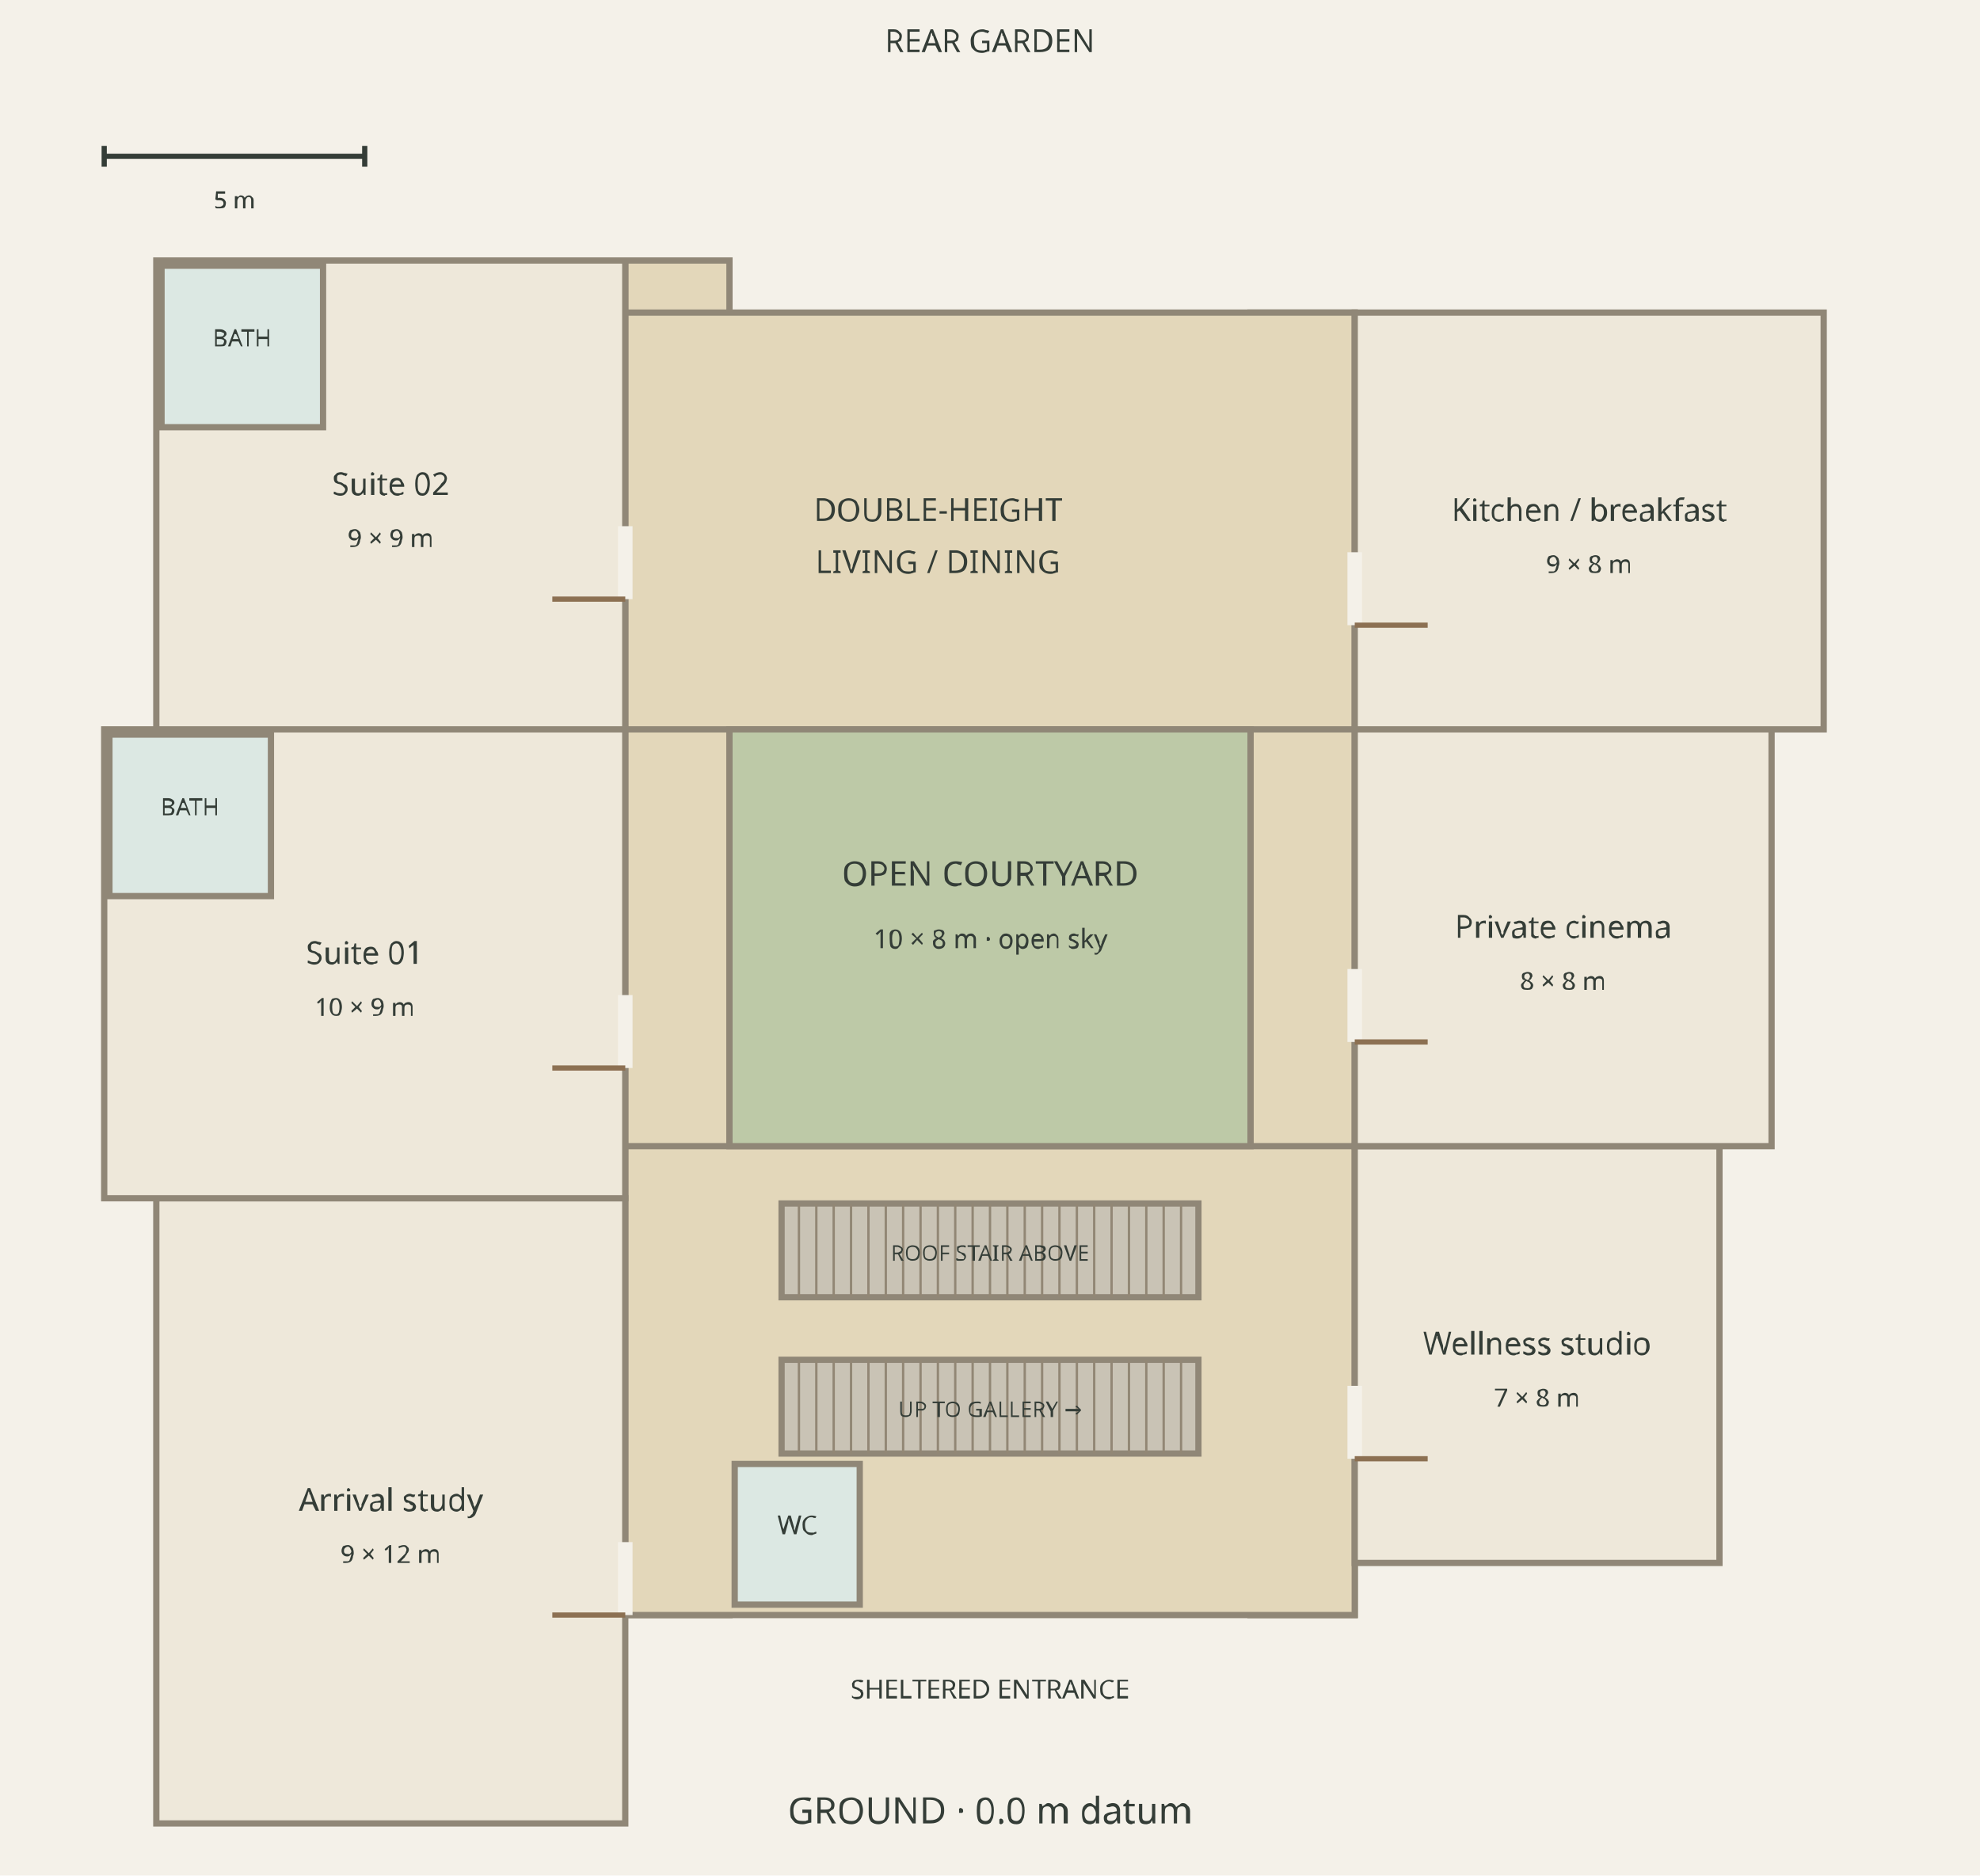
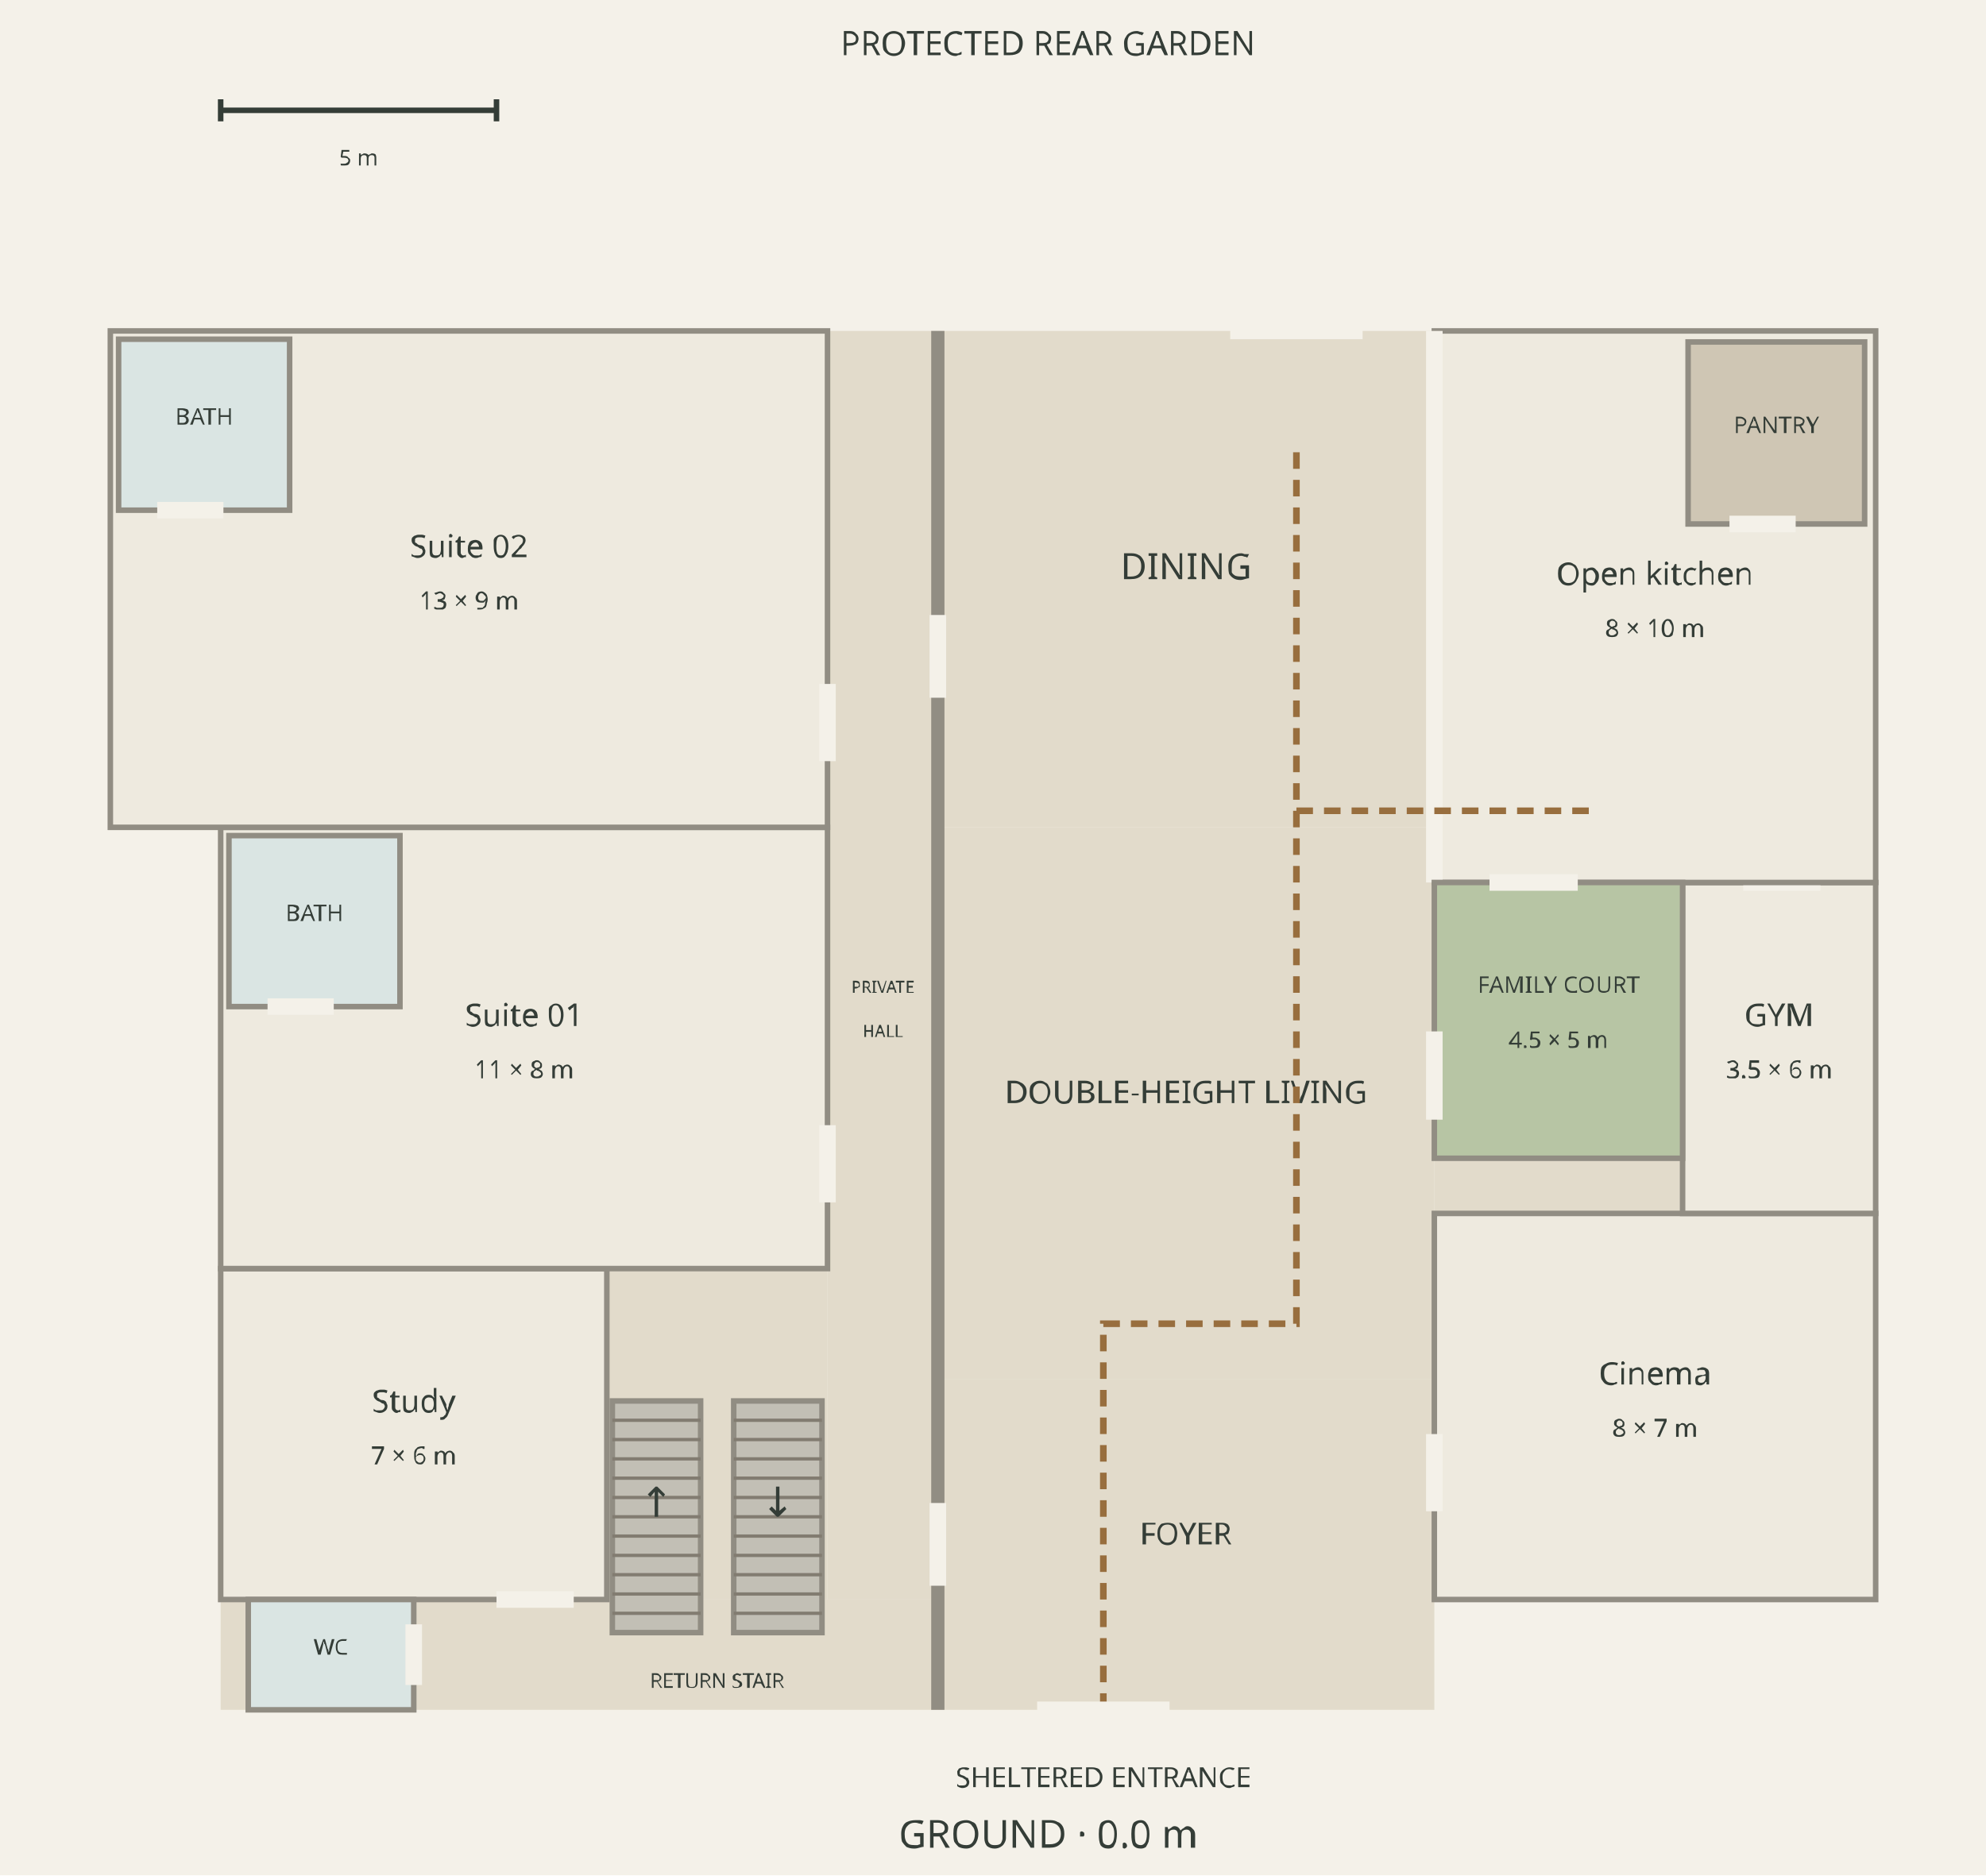
- <svg xmlns="http://www.w3.org/2000/svg" viewBox="-19 -28 38 36" role="img" aria-label="Ground floor concept plan; rear garden at top">
-   <rect x="-19" y="-28" width="38" height="36" fill="#f4f1e9" />
-   <rect x="-7" y="-23" width="2" height="26" fill="#e3d7ba" stroke="#908777" stroke-width="0.12" />
-   <rect x="5" y="-22" width="2" height="25" fill="#e3d7ba" stroke="#908777" stroke-width="0.12" />
-   <rect x="-7" y="-6" width="14" height="9" fill="#e3d7ba" stroke="#908777" stroke-width="0.12" />
-   <rect x="-7" y="-22" width="14" height="8" fill="#e3d7ba" stroke="#908777" stroke-width="0.12" />
-   <rect x="-5" y="-14" width="10" height="8" fill="#bdc9a7" stroke="#908777" stroke-width="0.12" />
-   <text x="0" y="-11" text-anchor="middle" font-family="system-ui,sans-serif" font-size="0.65" fill="#343d37">OPEN COURTYARD</text>
-   <text x="0" y="-9.8" text-anchor="middle" font-family="system-ui,sans-serif" font-size="0.5" fill="#343d37">10 × 8 m · open sky</text>
-   <text x="-1" y="-18" text-anchor="middle" font-family="system-ui,sans-serif" font-size="0.6" fill="#343d37">DOUBLE-HEIGHT</text>
-   <text x="-1" y="-17" text-anchor="middle" font-family="system-ui,sans-serif" font-size="0.6" fill="#343d37">LIVING / DINING</text>
-   <rect x="-16" y="-5" width="9" height="12" fill="#eee8da" stroke="#908777" stroke-width="0.12" />
-   <text x="-11.5" y="1" text-anchor="middle" font-family="system-ui,sans-serif" font-size="0.6" fill="#343d37">Arrival study</text>
-   <text x="-11.5" y="2" text-anchor="middle" font-family="system-ui,sans-serif" font-size="0.48" fill="#343d37">9 × 12 m</text>
-   <path d="M -7 3 v -1.4" stroke="#f4f1e9" stroke-width=".28" />
-   <path d="M -7 3 h -1.4" stroke="#8c7052" stroke-width=".1" />
-   <rect x="-17" y="-14" width="10" height="9" fill="#eee8da" stroke="#908777" stroke-width="0.12" />
-   <text x="-12" y="-9.5" text-anchor="middle" font-family="system-ui,sans-serif" font-size="0.6" fill="#343d37">Suite 01</text>
-   <text x="-12" y="-8.5" text-anchor="middle" font-family="system-ui,sans-serif" font-size="0.48" fill="#343d37">10 × 9 m</text>
-   <rect x="-16.9" y="-13.9" width="3.1" height="3.1" fill="#dce8e3" stroke="#908777" stroke-width="0.12" />
-   <text x="-15.35" y="-12.35" text-anchor="middle" font-family="system-ui,sans-serif" font-size="0.45" fill="#343d37">BATH</text>
-   <path d="M -7 -7.5 v -1.4" stroke="#f4f1e9" stroke-width=".28" />
-   <path d="M -7 -7.5 h -1.4" stroke="#8c7052" stroke-width=".1" />
-   <rect x="-16" y="-23" width="9" height="9" fill="#eee8da" stroke="#908777" stroke-width="0.12" />
-   <text x="-11.5" y="-18.5" text-anchor="middle" font-family="system-ui,sans-serif" font-size="0.6" fill="#343d37">Suite 02</text>
-   <text x="-11.5" y="-17.5" text-anchor="middle" font-family="system-ui,sans-serif" font-size="0.48" fill="#343d37">9 × 9 m</text>
-   <rect x="-15.9" y="-22.9" width="3.1" height="3.1" fill="#dce8e3" stroke="#908777" stroke-width="0.12" />
-   <text x="-14.35" y="-21.35" text-anchor="middle" font-family="system-ui,sans-serif" font-size="0.45" fill="#343d37">BATH</text>
-   <path d="M -7 -16.5 v -1.4" stroke="#f4f1e9" stroke-width=".28" />
-   <path d="M -7 -16.5 h -1.4" stroke="#8c7052" stroke-width=".1" />
-   <rect x="7" y="-6" width="7" height="8" fill="#eee8da" stroke="#908777" stroke-width="0.12" />
-   <text x="10.5" y="-2" text-anchor="middle" font-family="system-ui,sans-serif" font-size="0.6" fill="#343d37">Wellness studio</text>
-   <text x="10.5" y="-1" text-anchor="middle" font-family="system-ui,sans-serif" font-size="0.48" fill="#343d37">7 × 8 m</text>
-   <path d="M 7 0 v -1.4" stroke="#f4f1e9" stroke-width=".28" />
-   <path d="M 7 0 h 1.4" stroke="#8c7052" stroke-width=".1" />
-   <rect x="7" y="-14" width="8" height="8" fill="#eee8da" stroke="#908777" stroke-width="0.12" />
-   <text x="11" y="-10" text-anchor="middle" font-family="system-ui,sans-serif" font-size="0.6" fill="#343d37">Private cinema</text>
-   <text x="11" y="-9" text-anchor="middle" font-family="system-ui,sans-serif" font-size="0.48" fill="#343d37">8 × 8 m</text>
-   <path d="M 7 -8 v -1.4" stroke="#f4f1e9" stroke-width=".28" />
-   <path d="M 7 -8 h 1.4" stroke="#8c7052" stroke-width=".1" />
-   <rect x="7" y="-22" width="9" height="8" fill="#eee8da" stroke="#908777" stroke-width="0.12" />
-   <text x="11.5" y="-18" text-anchor="middle" font-family="system-ui,sans-serif" font-size="0.6" fill="#343d37">Kitchen / breakfast</text>
-   <text x="11.5" y="-17" text-anchor="middle" font-family="system-ui,sans-serif" font-size="0.48" fill="#343d37">9 × 8 m</text>
-   <path d="M 7 -16 v -1.4" stroke="#f4f1e9" stroke-width=".28" />
-   <path d="M 7 -16 h 1.4" stroke="#8c7052" stroke-width=".1" />
-   <rect x="-4.9" y="0.1" width="2.4" height="2.7" fill="#dce8e3" stroke="#908777" stroke-width="0.12" />
-   <text x="-3.7" y="1.45" text-anchor="middle" font-family="system-ui,sans-serif" font-size="0.5" fill="#343d37">WC</text>
-   <rect x="-4" y="-1.9" width="8" height="1.8" fill="#c9c3b5" stroke="#908777" stroke-width="0.12" />
-   <path d="M -3.667 -1.9 v 1.8" stroke="#928775" stroke-width=".045" />
-   <path d="M -3.333 -1.9 v 1.8" stroke="#928775" stroke-width=".045" />
-   <path d="M -3 -1.9 v 1.8" stroke="#928775" stroke-width=".045" />
-   <path d="M -2.667 -1.9 v 1.8" stroke="#928775" stroke-width=".045" />
-   <path d="M -2.333 -1.9 v 1.8" stroke="#928775" stroke-width=".045" />
-   <path d="M -2 -1.9 v 1.8" stroke="#928775" stroke-width=".045" />
-   <path d="M -1.667 -1.9 v 1.8" stroke="#928775" stroke-width=".045" />
-   <path d="M -1.333 -1.9 v 1.8" stroke="#928775" stroke-width=".045" />
-   <path d="M -1 -1.9 v 1.8" stroke="#928775" stroke-width=".045" />
-   <path d="M -0.667 -1.9 v 1.8" stroke="#928775" stroke-width=".045" />
-   <path d="M -0.333 -1.9 v 1.8" stroke="#928775" stroke-width=".045" />
-   <path d="M 0 -1.9 v 1.8" stroke="#928775" stroke-width=".045" />
-   <path d="M 0.333 -1.9 v 1.8" stroke="#928775" stroke-width=".045" />
-   <path d="M 0.667 -1.9 v 1.8" stroke="#928775" stroke-width=".045" />
-   <path d="M 1 -1.9 v 1.8" stroke="#928775" stroke-width=".045" />
-   <path d="M 1.333 -1.9 v 1.8" stroke="#928775" stroke-width=".045" />
-   <path d="M 1.667 -1.9 v 1.8" stroke="#928775" stroke-width=".045" />
-   <path d="M 2 -1.9 v 1.8" stroke="#928775" stroke-width=".045" />
-   <path d="M 2.333 -1.9 v 1.8" stroke="#928775" stroke-width=".045" />
-   <path d="M 2.667 -1.9 v 1.8" stroke="#928775" stroke-width=".045" />
-   <path d="M 3 -1.9 v 1.8" stroke="#928775" stroke-width=".045" />
-   <path d="M 3.333 -1.9 v 1.8" stroke="#928775" stroke-width=".045" />
-   <path d="M 3.667 -1.9 v 1.8" stroke="#928775" stroke-width=".045" />
-   <text x="0" y="-0.8" text-anchor="middle" font-family="system-ui,sans-serif" font-size="0.42" fill="#343d37">UP TO GALLERY →</text>
-   <rect x="-4" y="-4.9" width="8" height="1.8" fill="#c9c3b5" stroke="#908777" stroke-width="0.12" />
-   <path d="M -3.667 -4.9 v 1.8" stroke="#928775" stroke-width=".045" />
-   <path d="M -3.333 -4.9 v 1.8" stroke="#928775" stroke-width=".045" />
-   <path d="M -3 -4.9 v 1.8" stroke="#928775" stroke-width=".045" />
-   <path d="M -2.667 -4.9 v 1.8" stroke="#928775" stroke-width=".045" />
-   <path d="M -2.333 -4.9 v 1.8" stroke="#928775" stroke-width=".045" />
-   <path d="M -2 -4.9 v 1.8" stroke="#928775" stroke-width=".045" />
-   <path d="M -1.667 -4.9 v 1.8" stroke="#928775" stroke-width=".045" />
-   <path d="M -1.333 -4.9 v 1.8" stroke="#928775" stroke-width=".045" />
-   <path d="M -1 -4.9 v 1.8" stroke="#928775" stroke-width=".045" />
-   <path d="M -0.667 -4.9 v 1.8" stroke="#928775" stroke-width=".045" />
-   <path d="M -0.333 -4.9 v 1.8" stroke="#928775" stroke-width=".045" />
-   <path d="M 0 -4.9 v 1.8" stroke="#928775" stroke-width=".045" />
-   <path d="M 0.333 -4.9 v 1.8" stroke="#928775" stroke-width=".045" />
-   <path d="M 0.667 -4.9 v 1.8" stroke="#928775" stroke-width=".045" />
-   <path d="M 1 -4.9 v 1.8" stroke="#928775" stroke-width=".045" />
-   <path d="M 1.333 -4.9 v 1.8" stroke="#928775" stroke-width=".045" />
-   <path d="M 1.667 -4.9 v 1.8" stroke="#928775" stroke-width=".045" />
-   <path d="M 2 -4.9 v 1.8" stroke="#928775" stroke-width=".045" />
-   <path d="M 2.333 -4.9 v 1.8" stroke="#928775" stroke-width=".045" />
-   <path d="M 2.667 -4.9 v 1.8" stroke="#928775" stroke-width=".045" />
-   <path d="M 3 -4.9 v 1.8" stroke="#928775" stroke-width=".045" />
-   <path d="M 3.333 -4.9 v 1.8" stroke="#928775" stroke-width=".045" />
-   <path d="M 3.667 -4.9 v 1.8" stroke="#928775" stroke-width=".045" />
-   <text x="0" y="-3.8" text-anchor="middle" font-family="system-ui,sans-serif" font-size="0.42" fill="#343d37">ROOF STAIR ABOVE</text>
-   <text x="0" y="4.6" text-anchor="middle" font-family="system-ui,sans-serif" font-size="0.5" fill="#343d37">SHELTERED ENTRANCE</text>
-   <text x="0" y="-27" text-anchor="middle" font-family="system-ui,sans-serif" font-size="0.6" fill="#343d37">REAR GARDEN</text>
-   <text x="0" y="7" text-anchor="middle" font-family="system-ui,sans-serif" font-size="0.7" fill="#343d37">GROUND · 0.0 m datum</text>
-   <path d="M -17  -25 h 5 m -5 -.2 v .4 m 5 -.4 v .4" stroke="#343d37" stroke-width=".1" />
-   <text x="-14.5" y="-24" text-anchor="middle" font-family="system-ui,sans-serif" font-size="0.45" fill="#343d37">5 m</text>
+ <svg xmlns="http://www.w3.org/2000/svg" viewBox="-17 -26 36 34" role="img" aria-label="Ground floor plan; rear garden at top">
+   <rect x="-17" y="-26" width="36" height="34" fill="#f4f1e9" />
+   <rect x="-13" y="-3" width="7" height="6" fill="#e2dbcb" stroke="#e2dbcb" stroke-width="0" />
+   <rect x="-13" y="-11" width="11" height="8" fill="#e2dbcb" stroke="#e2dbcb" stroke-width="0" />
+   <rect x="-15" y="-20" width="13" height="9" fill="#e2dbcb" stroke="#e2dbcb" stroke-width="0" />
+   <rect x="9" y="-4" width="8" height="7" fill="#e2dbcb" stroke="#e2dbcb" stroke-width="0" />
+   <rect x="13.5" y="-10" width="3.5" height="6" fill="#e2dbcb" stroke="#e2dbcb" stroke-width="0" />
+   <rect x="9" y="-20" width="8" height="10" fill="#e2dbcb" stroke="#e2dbcb" stroke-width="0" />
+   <rect x="-13" y="3" width="13" height="2" fill="#e2dbcb" stroke="#e2dbcb" stroke-width="0" />
+   <rect x="-2" y="-20" width="2" height="23" fill="#e2dbcb" stroke="#e2dbcb" stroke-width="0" />
+   <rect x="-6" y="-3" width="4" height="6" fill="#e2dbcb" stroke="#e2dbcb" stroke-width="0" />
+   <rect x="0" y="-1" width="9" height="6" fill="#e2dbcb" stroke="#e2dbcb" stroke-width="0" />
+   <rect x="0" y="-11" width="9" height="10" fill="#e2dbcb" stroke="#e2dbcb" stroke-width="0" />
+   <rect x="0" y="-20" width="9" height="9" fill="#e2dbcb" stroke="#e2dbcb" stroke-width="0" />
+   <rect x="9" y="-5" width="4.5" height="1" fill="#e2dbcb" stroke="#e2dbcb" stroke-width="0" />
+   <rect x="-13" y="-3" width="7" height="6" fill="#eeeadf" stroke="#918d83" stroke-width="0.1" />
+   <text x="-9.5" y="-0.4" text-anchor="middle" font-family="system-ui,sans-serif" font-size="0.57" fill="#343d37">Study</text>
+   <text x="-9.5" y="0.55" text-anchor="middle" font-family="system-ui,sans-serif" font-size="0.45" fill="#343d37">7 × 6 m</text>
+   <path d="M -8 3 h 1.4" stroke="#f4f1e9" stroke-width=".3" />
+   <rect x="-13" y="-11" width="11" height="8" fill="#eeeadf" stroke="#918d83" stroke-width="0.1" />
+   <text x="-7.5" y="-7.4" text-anchor="middle" font-family="system-ui,sans-serif" font-size="0.57" fill="#343d37">Suite 01</text>
+   <text x="-7.5" y="-6.45" text-anchor="middle" font-family="system-ui,sans-serif" font-size="0.45" fill="#343d37">11 × 8 m</text>
+   <rect x="-12.85" y="-10.85" width="3.1" height="3.1" fill="#dae5e3" stroke="#918d83" stroke-width="0.1" />
+   <text x="-11.3" y="-9.3" text-anchor="middle" font-family="system-ui,sans-serif" font-size="0.42" fill="#343d37">BATH</text>
+   <path d="M -12.15 -7.75 h 1.2" stroke="#f4f1e9" stroke-width=".3" />
+   <path d="M -2 -4.2 v -1.4" stroke="#f4f1e9" stroke-width=".3" />
+   <rect x="-15" y="-20" width="13" height="9" fill="#eeeadf" stroke="#918d83" stroke-width="0.1" />
+   <text x="-8.5" y="-15.9" text-anchor="middle" font-family="system-ui,sans-serif" font-size="0.57" fill="#343d37">Suite 02</text>
+   <text x="-8.5" y="-14.95" text-anchor="middle" font-family="system-ui,sans-serif" font-size="0.45" fill="#343d37">13 × 9 m</text>
+   <rect x="-14.85" y="-19.85" width="3.1" height="3.1" fill="#dae5e3" stroke="#918d83" stroke-width="0.1" />
+   <text x="-13.3" y="-18.3" text-anchor="middle" font-family="system-ui,sans-serif" font-size="0.42" fill="#343d37">BATH</text>
+   <path d="M -14.15 -16.75 h 1.2" stroke="#f4f1e9" stroke-width=".3" />
+   <path d="M -2 -12.2 v -1.4" stroke="#f4f1e9" stroke-width=".3" />
+   <rect x="9" y="-4" width="8" height="7" fill="#eeeadf" stroke="#918d83" stroke-width="0.1" />
+   <text x="13" y="-0.9" text-anchor="middle" font-family="system-ui,sans-serif" font-size="0.57" fill="#343d37">Cinema</text>
+   <text x="13" y="0.05" text-anchor="middle" font-family="system-ui,sans-serif" font-size="0.45" fill="#343d37">8 × 7 m</text>
+   <path d="M 9 1.4 v -1.4" stroke="#f4f1e9" stroke-width=".3" />
+   <rect x="13.5" y="-10" width="3.5" height="6" fill="#eeeadf" stroke="#918d83" stroke-width="0.1" />
+   <text x="15.25" y="-7.4" text-anchor="middle" font-family="system-ui,sans-serif" font-size="0.57" fill="#343d37">GYM</text>
+   <text x="15.25" y="-6.45" text-anchor="middle" font-family="system-ui,sans-serif" font-size="0.45" fill="#343d37">3.5 × 6 m</text>
+   <path d="M 14.6 -10 h 1.4" stroke="#f4f1e9" stroke-width=".3" />
+   <rect x="9" y="-20" width="8" height="10" fill="#eeeadf" stroke="#918d83" stroke-width="0.1" />
+   <text x="13" y="-15.4" text-anchor="middle" font-family="system-ui,sans-serif" font-size="0.57" fill="#343d37">Open kitchen</text>
+   <text x="13" y="-14.45" text-anchor="middle" font-family="system-ui,sans-serif" font-size="0.45" fill="#343d37">8 × 10 m</text>
+   <path d="M 9 -10 v -10" stroke="#f4f1e9" stroke-width=".3" />
+   <rect x="9" y="-10" width="4.5" height="5" fill="#b7c5a4" stroke="#918d83" stroke-width="0.1" />
+   <text x="11.25" y="-8" text-anchor="middle" font-family="system-ui,sans-serif" font-size="0.42" fill="#343d37">FAMILY COURT</text>
+   <text x="11.25" y="-7" text-anchor="middle" font-family="system-ui,sans-serif" font-size="0.42" fill="#343d37">4.5 × 5 m</text>
+   <text x="4.5" y="-6" text-anchor="middle" font-family="system-ui,sans-serif" font-size="0.57" fill="#343d37">DOUBLE-HEIGHT LIVING</text>
+   <text x="4.5" y="-15.5" text-anchor="middle" font-family="system-ui,sans-serif" font-size="0.65" fill="#343d37">DINING</text>
+   <text x="4.5" y="2" text-anchor="middle" font-family="system-ui,sans-serif" font-size="0.55" fill="#343d37">FOYER</text>
+   <rect x="13.6" y="-19.8" width="3.2" height="3.3" fill="#cfc6b4" stroke="#918d83" stroke-width="0.1" />
+   <text x="15.2" y="-18.15" text-anchor="middle" font-family="system-ui,sans-serif" font-size="0.42" fill="#343d37">PANTRY</text>
+   <rect x="-12.5" y="3" width="3" height="2" fill="#dae5e3" stroke="#918d83" stroke-width="0.1" />
+   <text x="-11" y="4" text-anchor="middle" font-family="system-ui,sans-serif" font-size="0.4" fill="#343d37">WC</text>
+   <path d="M 3 5 L 3 -2 L 6.5 -2 L 6.5 -18 M 6.5 -11.3 H 12" fill="none" stroke="#986e3e" stroke-width=".12" stroke-dasharray=".3 .2" />
+   <rect x="-0.12" y="-20" width="0.24" height="25" fill="#918d83" stroke="#918d83" stroke-width="0" />
+   <path d="M 0 -13.35 v -1.5" stroke="#f4f1e9" stroke-width=".3" />
+   <path d="M 0 2.75 v -1.5" stroke="#f4f1e9" stroke-width=".3" />
+   <path d="M 14.35 -16.5 h 1.2" stroke="#f4f1e9" stroke-width=".3" />
+   <path d="M -9.5 4.55 v -1.1" stroke="#f4f1e9" stroke-width=".3" />
+   <path d="M 9 -5.7 v -1.6" stroke="#f4f1e9" stroke-width=".3" />
+   <path d="M 10 -10 h 1.6" stroke="#f4f1e9" stroke-width=".3" />
+   <path d="M 1.8 5 h 2.4" stroke="#f4f1e9" stroke-width=".3" />
+   <path d="M 5.3 -20 h 2.4" stroke="#f4f1e9" stroke-width=".3" />
+   <rect x="-5.9" y="-0.6" width="1.6" height="4.2" fill="#c2bfb5" stroke="#918d83" stroke-width="0.1" />
+   <path d="M -5.9 3.25 h 1.6" stroke="#827c71" stroke-width=".06" />
+   <path d="M -5.9 2.9 h 1.6" stroke="#827c71" stroke-width=".06" />
+   <path d="M -5.9 2.55 h 1.6" stroke="#827c71" stroke-width=".06" />
+   <path d="M -5.9 2.2 h 1.6" stroke="#827c71" stroke-width=".06" />
+   <path d="M -5.9 1.85 h 1.6" stroke="#827c71" stroke-width=".06" />
+   <path d="M -5.9 1.5 h 1.6" stroke="#827c71" stroke-width=".06" />
+   <path d="M -5.9 1.15 h 1.6" stroke="#827c71" stroke-width=".06" />
+   <path d="M -5.9 0.8 h 1.6" stroke="#827c71" stroke-width=".06" />
+   <path d="M -5.9 0.45 h 1.6" stroke="#827c71" stroke-width=".06" />
+   <path d="M -5.9 0.1 h 1.6" stroke="#827c71" stroke-width=".06" />
+   <path d="M -5.9 -0.25 h 1.6" stroke="#827c71" stroke-width=".06" />
+   <text x="-5.1" y="1.5" text-anchor="middle" font-family="system-ui,sans-serif" font-size="0.75" fill="#343d37">↑</text>
+   <rect x="-3.7" y="-0.6" width="1.6" height="4.2" fill="#c2bfb5" stroke="#918d83" stroke-width="0.1" />
+   <path d="M -3.7 3.25 h 1.6" stroke="#827c71" stroke-width=".06" />
+   <path d="M -3.7 2.9 h 1.6" stroke="#827c71" stroke-width=".06" />
+   <path d="M -3.7 2.55 h 1.6" stroke="#827c71" stroke-width=".06" />
+   <path d="M -3.7 2.2 h 1.6" stroke="#827c71" stroke-width=".06" />
+   <path d="M -3.7 1.85 h 1.6" stroke="#827c71" stroke-width=".06" />
+   <path d="M -3.7 1.5 h 1.6" stroke="#827c71" stroke-width=".06" />
+   <path d="M -3.7 1.15 h 1.6" stroke="#827c71" stroke-width=".06" />
+   <path d="M -3.7 0.8 h 1.6" stroke="#827c71" stroke-width=".06" />
+   <path d="M -3.7 0.45 h 1.6" stroke="#827c71" stroke-width=".06" />
+   <path d="M -3.7 0.1 h 1.6" stroke="#827c71" stroke-width=".06" />
+   <path d="M -3.7 -0.25 h 1.6" stroke="#827c71" stroke-width=".06" />
+   <text x="-2.9" y="1.5" text-anchor="middle" font-family="system-ui,sans-serif" font-size="0.75" fill="#343d37">↓</text>
+   <text x="-4" y="4.6" text-anchor="middle" font-family="system-ui,sans-serif" font-size="0.36" fill="#343d37">RETURN STAIR</text>
+   <text x="-1" y="-8" text-anchor="middle" font-family="system-ui,sans-serif" font-size="0.3" fill="#343d37">PRIVATE</text>
+   <text x="-1" y="-7.2" text-anchor="middle" font-family="system-ui,sans-serif" font-size="0.3" fill="#343d37">HALL</text>
+   <text x="2" y="-25" text-anchor="middle" font-family="system-ui,sans-serif" font-size="0.6" fill="#343d37">PROTECTED REAR GARDEN</text>
+   <text x="3" y="6.4" text-anchor="middle" font-family="system-ui,sans-serif" font-size="0.5" fill="#343d37">SHELTERED ENTRANCE</text>
+   <text x="2" y="7.5" text-anchor="middle" font-family="system-ui,sans-serif" font-size="0.7" fill="#343d37">GROUND · 0.0 m</text>
+   <path d="M -13 -24 h 5 m -5 -.2 v .4 m 5 -.4 v .4" stroke="#343d37" stroke-width=".1" />
+   <text x="-10.5" y="-23" text-anchor="middle" font-family="system-ui,sans-serif" font-size="0.4" fill="#343d37">5 m</text>
</svg>
